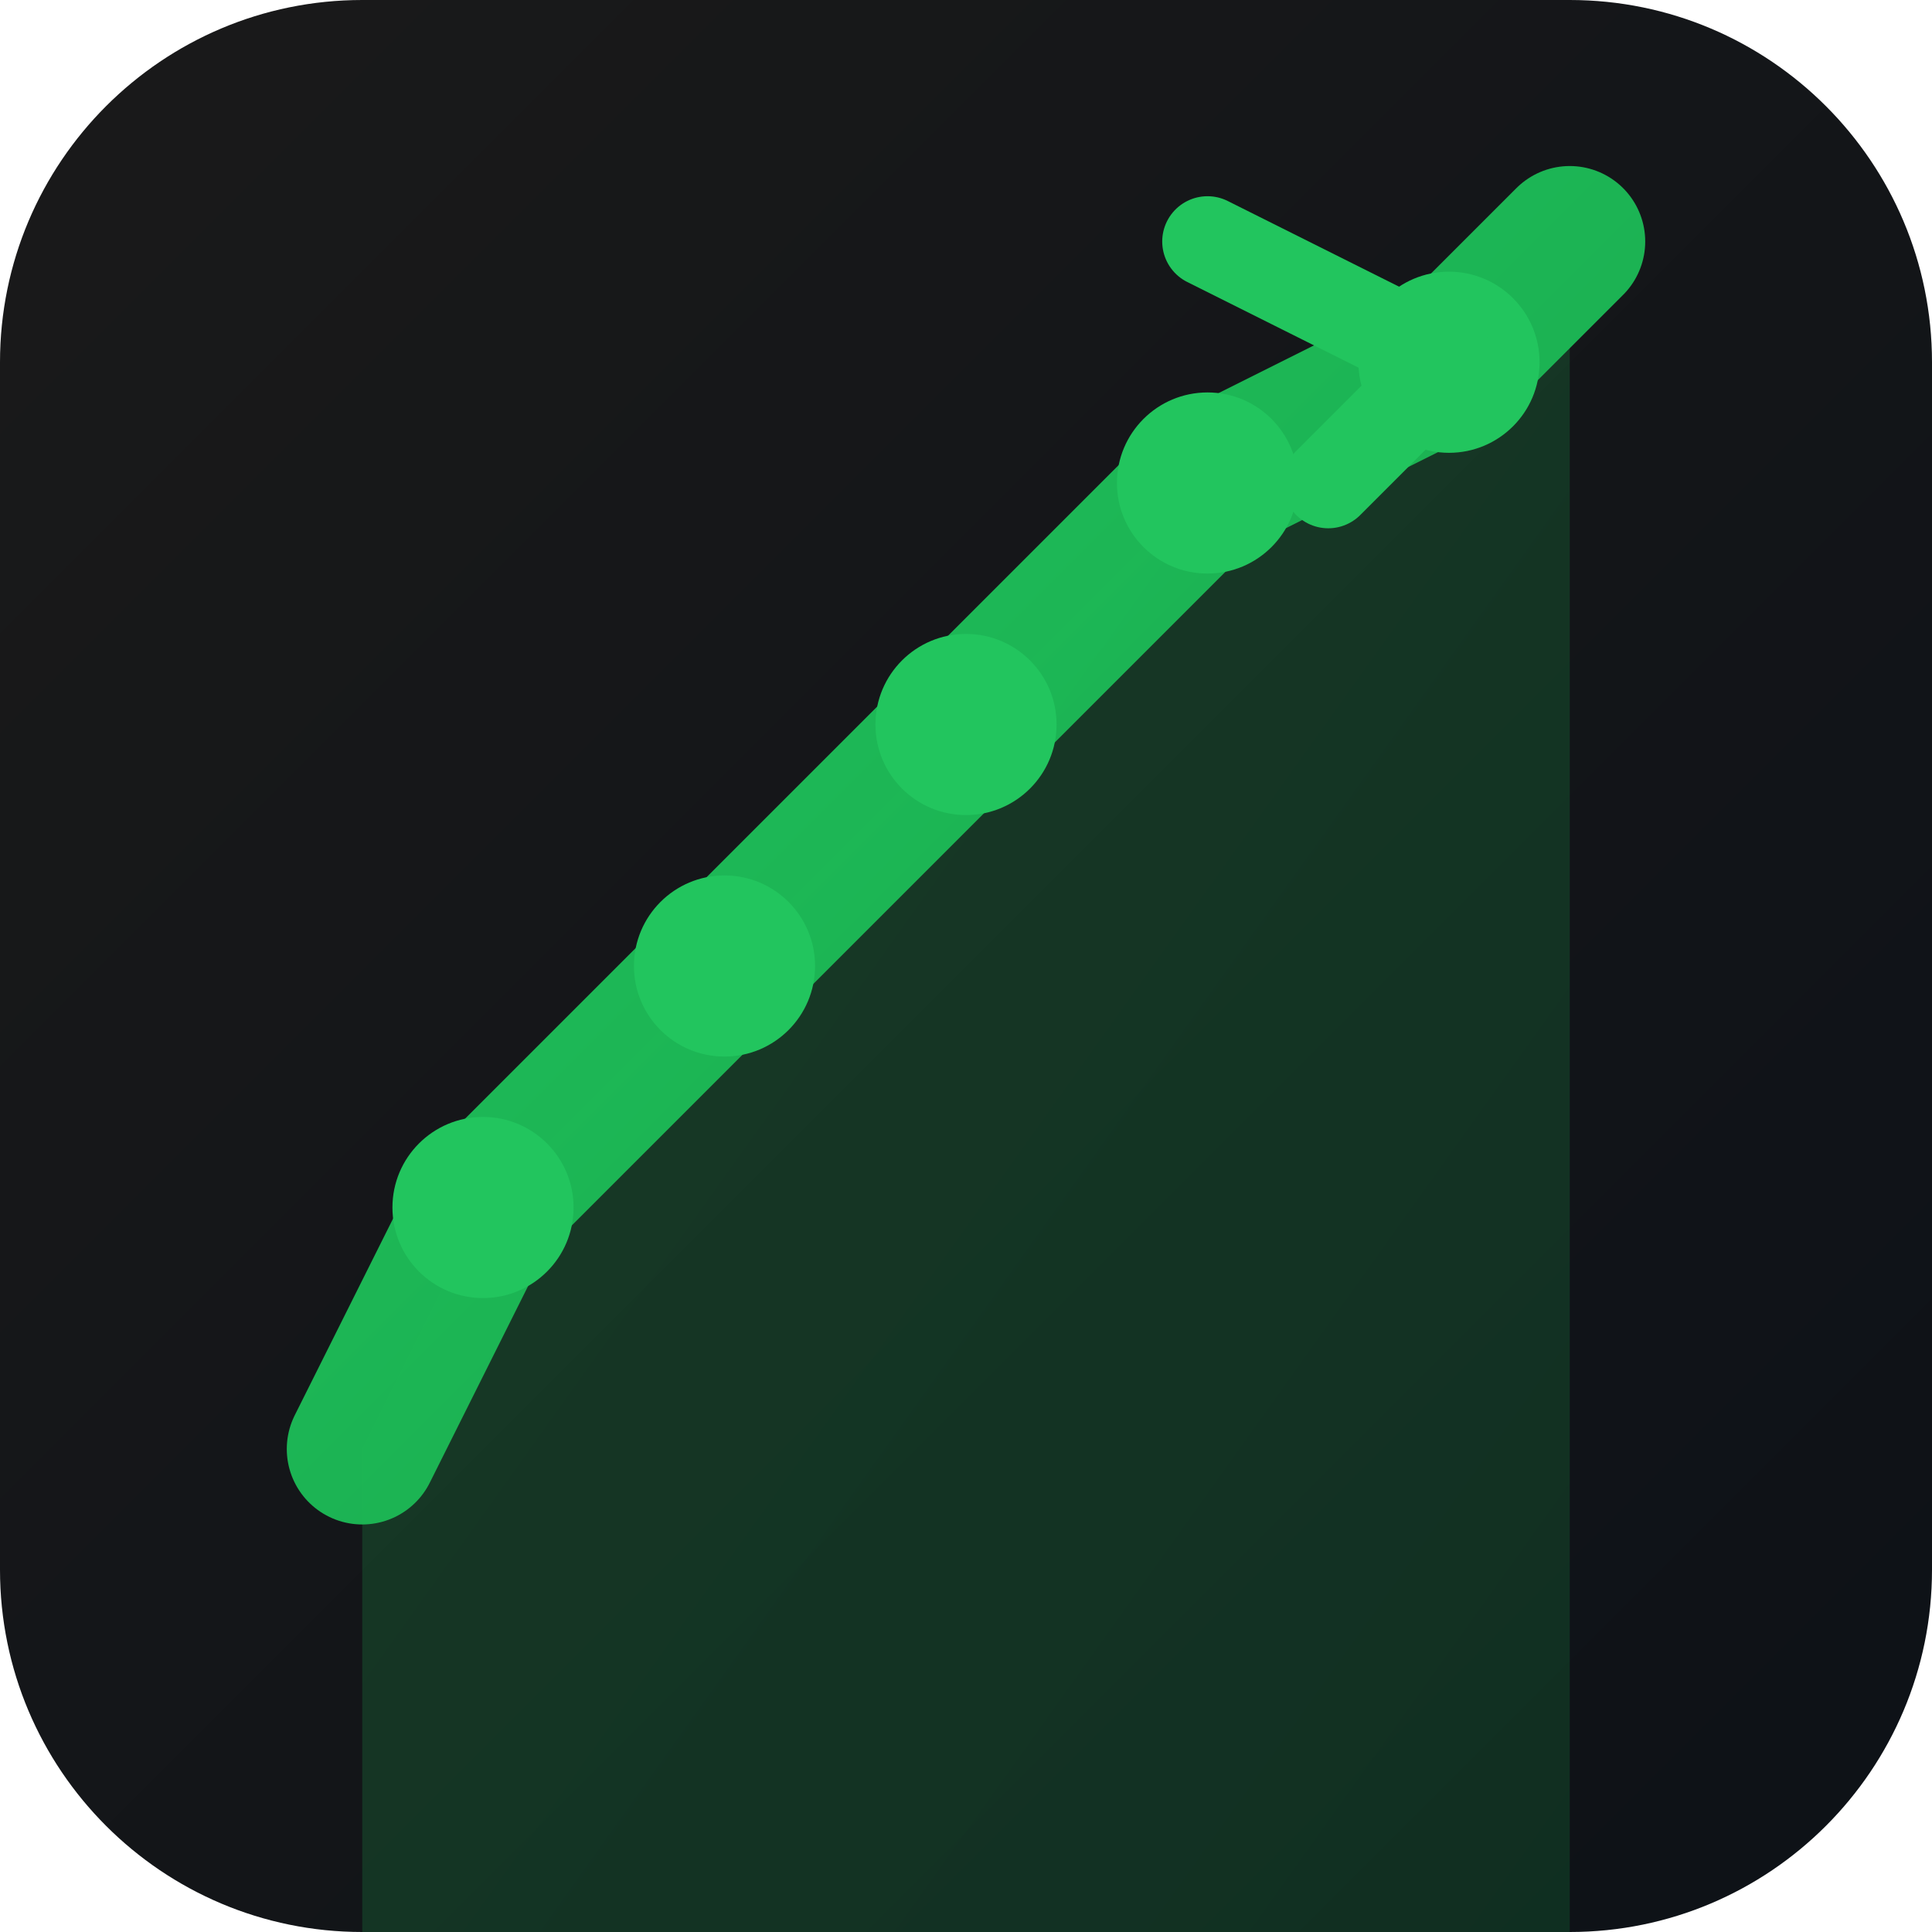
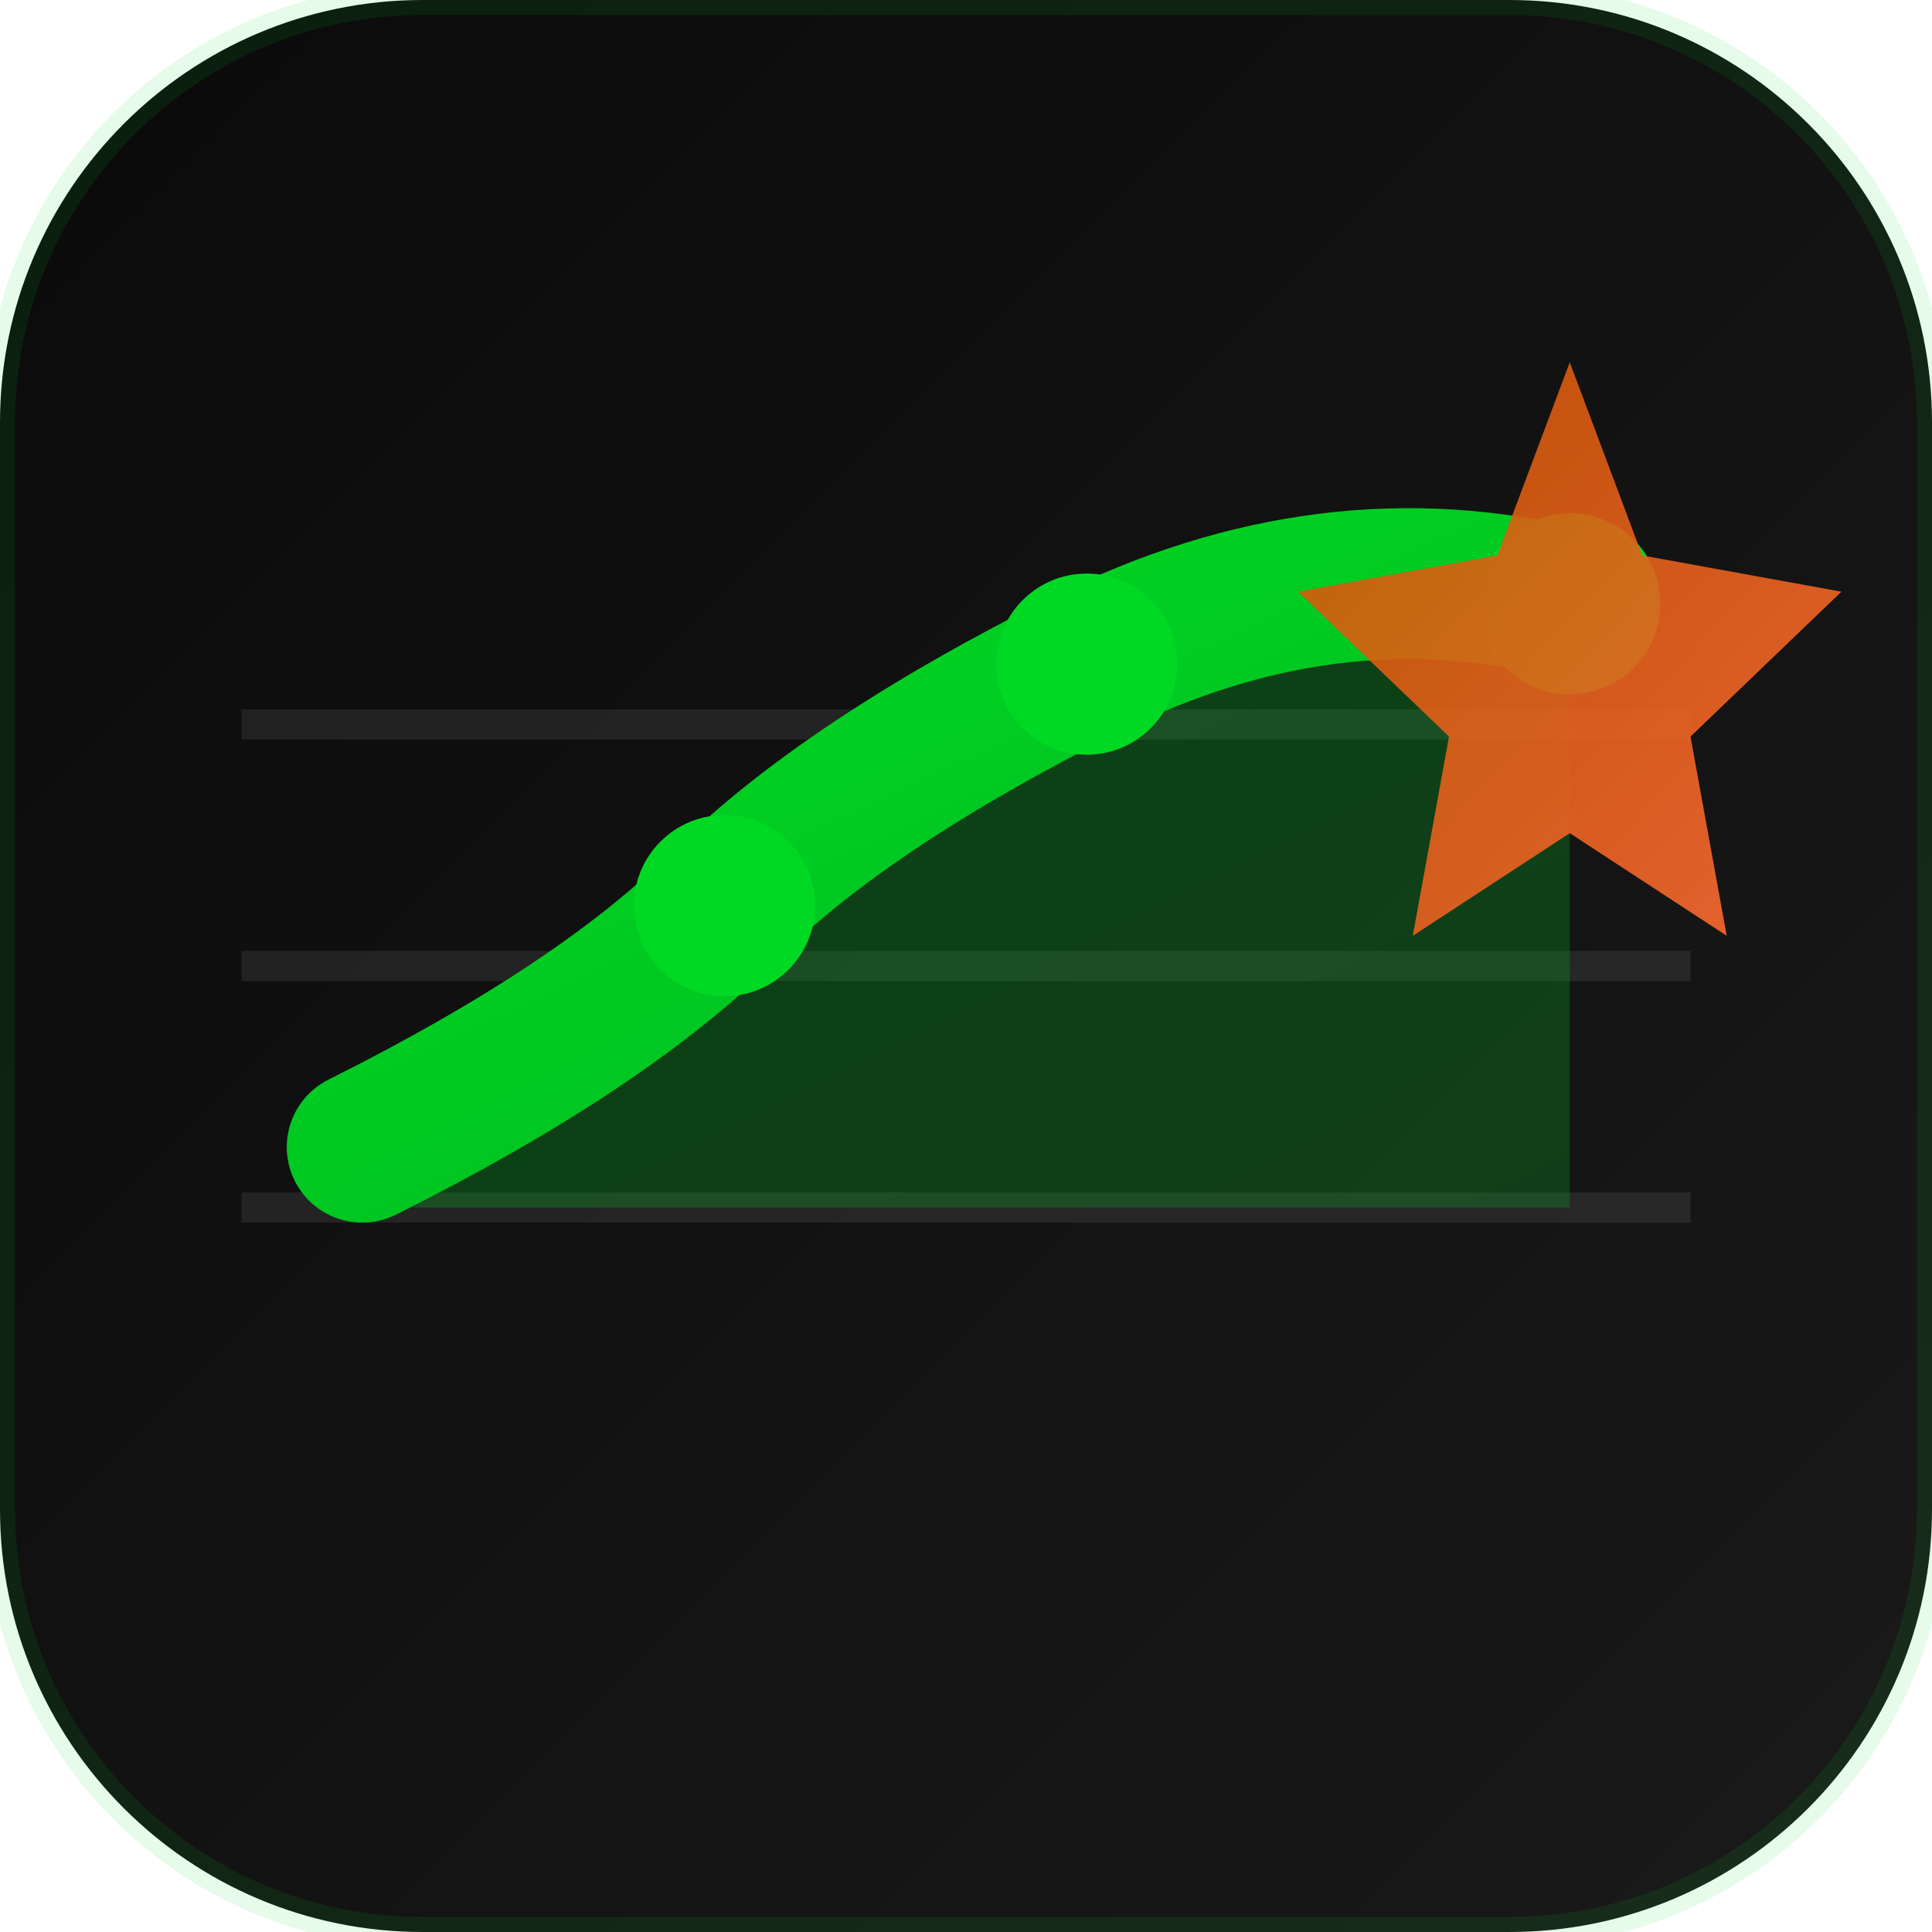
<svg xmlns="http://www.w3.org/2000/svg" width="32" height="32" viewBox="0 0 32 32">
  <defs>
-     <linearGradient id="bg" x1="0%" y1="0%" x2="100%" y2="100%">
-       <stop offset="0%" style="stop-color:#1a1a1a;stop-opacity:1" />
-       <stop offset="100%" style="stop-color:#0d1117;stop-opacity:1" />
+     <linearGradient id="bgGradient" x1="0%" y1="0%" x2="100%" y2="100%">
+       <stop offset="0%" style="stop-color:#0a0a0a;stop-opacity:1" />
+       <stop offset="100%" style="stop-color:#1a1a1a;stop-opacity:1" />
    </linearGradient>
-     <linearGradient id="chart" x1="0%" y1="0%" x2="100%" y2="100%">
-       <stop offset="0%" style="stop-color:#22c55e;stop-opacity:1" />
-       <stop offset="100%" style="stop-color:#16a34a;stop-opacity:1" />
+     <linearGradient id="greenGradient" x1="0%" y1="0%" x2="100%" y2="100%">
+       <stop offset="0%" style="stop-color:#00D924;stop-opacity:1" />
+       <stop offset="100%" style="stop-color:#00B81F;stop-opacity:1" />
+     </linearGradient>
+     <linearGradient id="orangeGradient" x1="0%" y1="0%" x2="100%" y2="100%">
+       <stop offset="0%" style="stop-color:#cc5500;stop-opacity:1" />
+       <stop offset="100%" style="stop-color:#ff6b35;stop-opacity:1" />
    </linearGradient>
  </defs>
-   <rect width="32" height="32" rx="6" fill="url(#bg)" />
-   <path d="M6 24 L8 20 L12 16 L16 12 L20 8 L24 6 L26 4" stroke="url(#chart)" stroke-width="2.5" fill="none" stroke-linecap="round" stroke-linejoin="round" />
-   <path d="M6 24 L8 20 L12 16 L16 12 L20 8 L24 6 L26 4 L26 32 L6 32 Z" fill="url(#chart)" opacity="0.2" />
-   <circle cx="8" cy="20" r="1.5" fill="#22c55e" />
-   <circle cx="12" cy="16" r="1.5" fill="#22c55e" />
-   <circle cx="16" cy="12" r="1.5" fill="#22c55e" />
-   <circle cx="20" cy="8" r="1.5" fill="#22c55e" />
-   <circle cx="24" cy="6" r="1.5" fill="#22c55e" />
-   <path d="M20 4 L24 6 L22 8" stroke="#22c55e" stroke-width="1.5" fill="none" stroke-linecap="round" stroke-linejoin="round" />
+   <rect width="32" height="32" rx="7" fill="url(#bgGradient)" />
+   <g transform="translate(4, 8)">
+     <line x1="0" y1="12" x2="24" y2="12" stroke="rgba(255,255,255,0.08)" stroke-width="0.5" />
+     <line x1="0" y1="8" x2="24" y2="8" stroke="rgba(255,255,255,0.08)" stroke-width="0.5" />
+     <line x1="0" y1="4" x2="24" y2="4" stroke="rgba(255,255,255,0.08)" stroke-width="0.5" />
+     <path d="M 2 11 Q 6 9, 8 7 T 14 3 Q 18 1, 22 2" stroke="url(#greenGradient)" stroke-width="2.5" fill="none" stroke-linecap="round" stroke-linejoin="round" />
+     <path d="M 2 11 Q 6 9, 8 7 T 14 3 Q 18 1, 22 2 L 22 12 L 2 12 Z" fill="url(#greenGradient)" opacity="0.25" />
+     <circle cx="8" cy="7" r="1.5" fill="#00D924" />
+     <circle cx="14" cy="3" r="1.5" fill="#00D924" />
+     <circle cx="22" cy="2" r="1.5" fill="#00D924" />
+   </g>
+   <g transform="translate(20, 4)">
+     <path d="M 6 2 L 7.2 5.2 L 10.5 5.8 L 8 8.2 L 8.6 11.5 L 6 9.8 L 3.4 11.5 L 4 8.2 L 1.5 5.8 L 4.8 5.2 Z" fill="url(#orangeGradient)" opacity="0.9" />
+   </g>
+   <rect width="32" height="32" rx="7" fill="none" stroke="rgba(0,217,36,0.1)" stroke-width="0.5" />
</svg>
